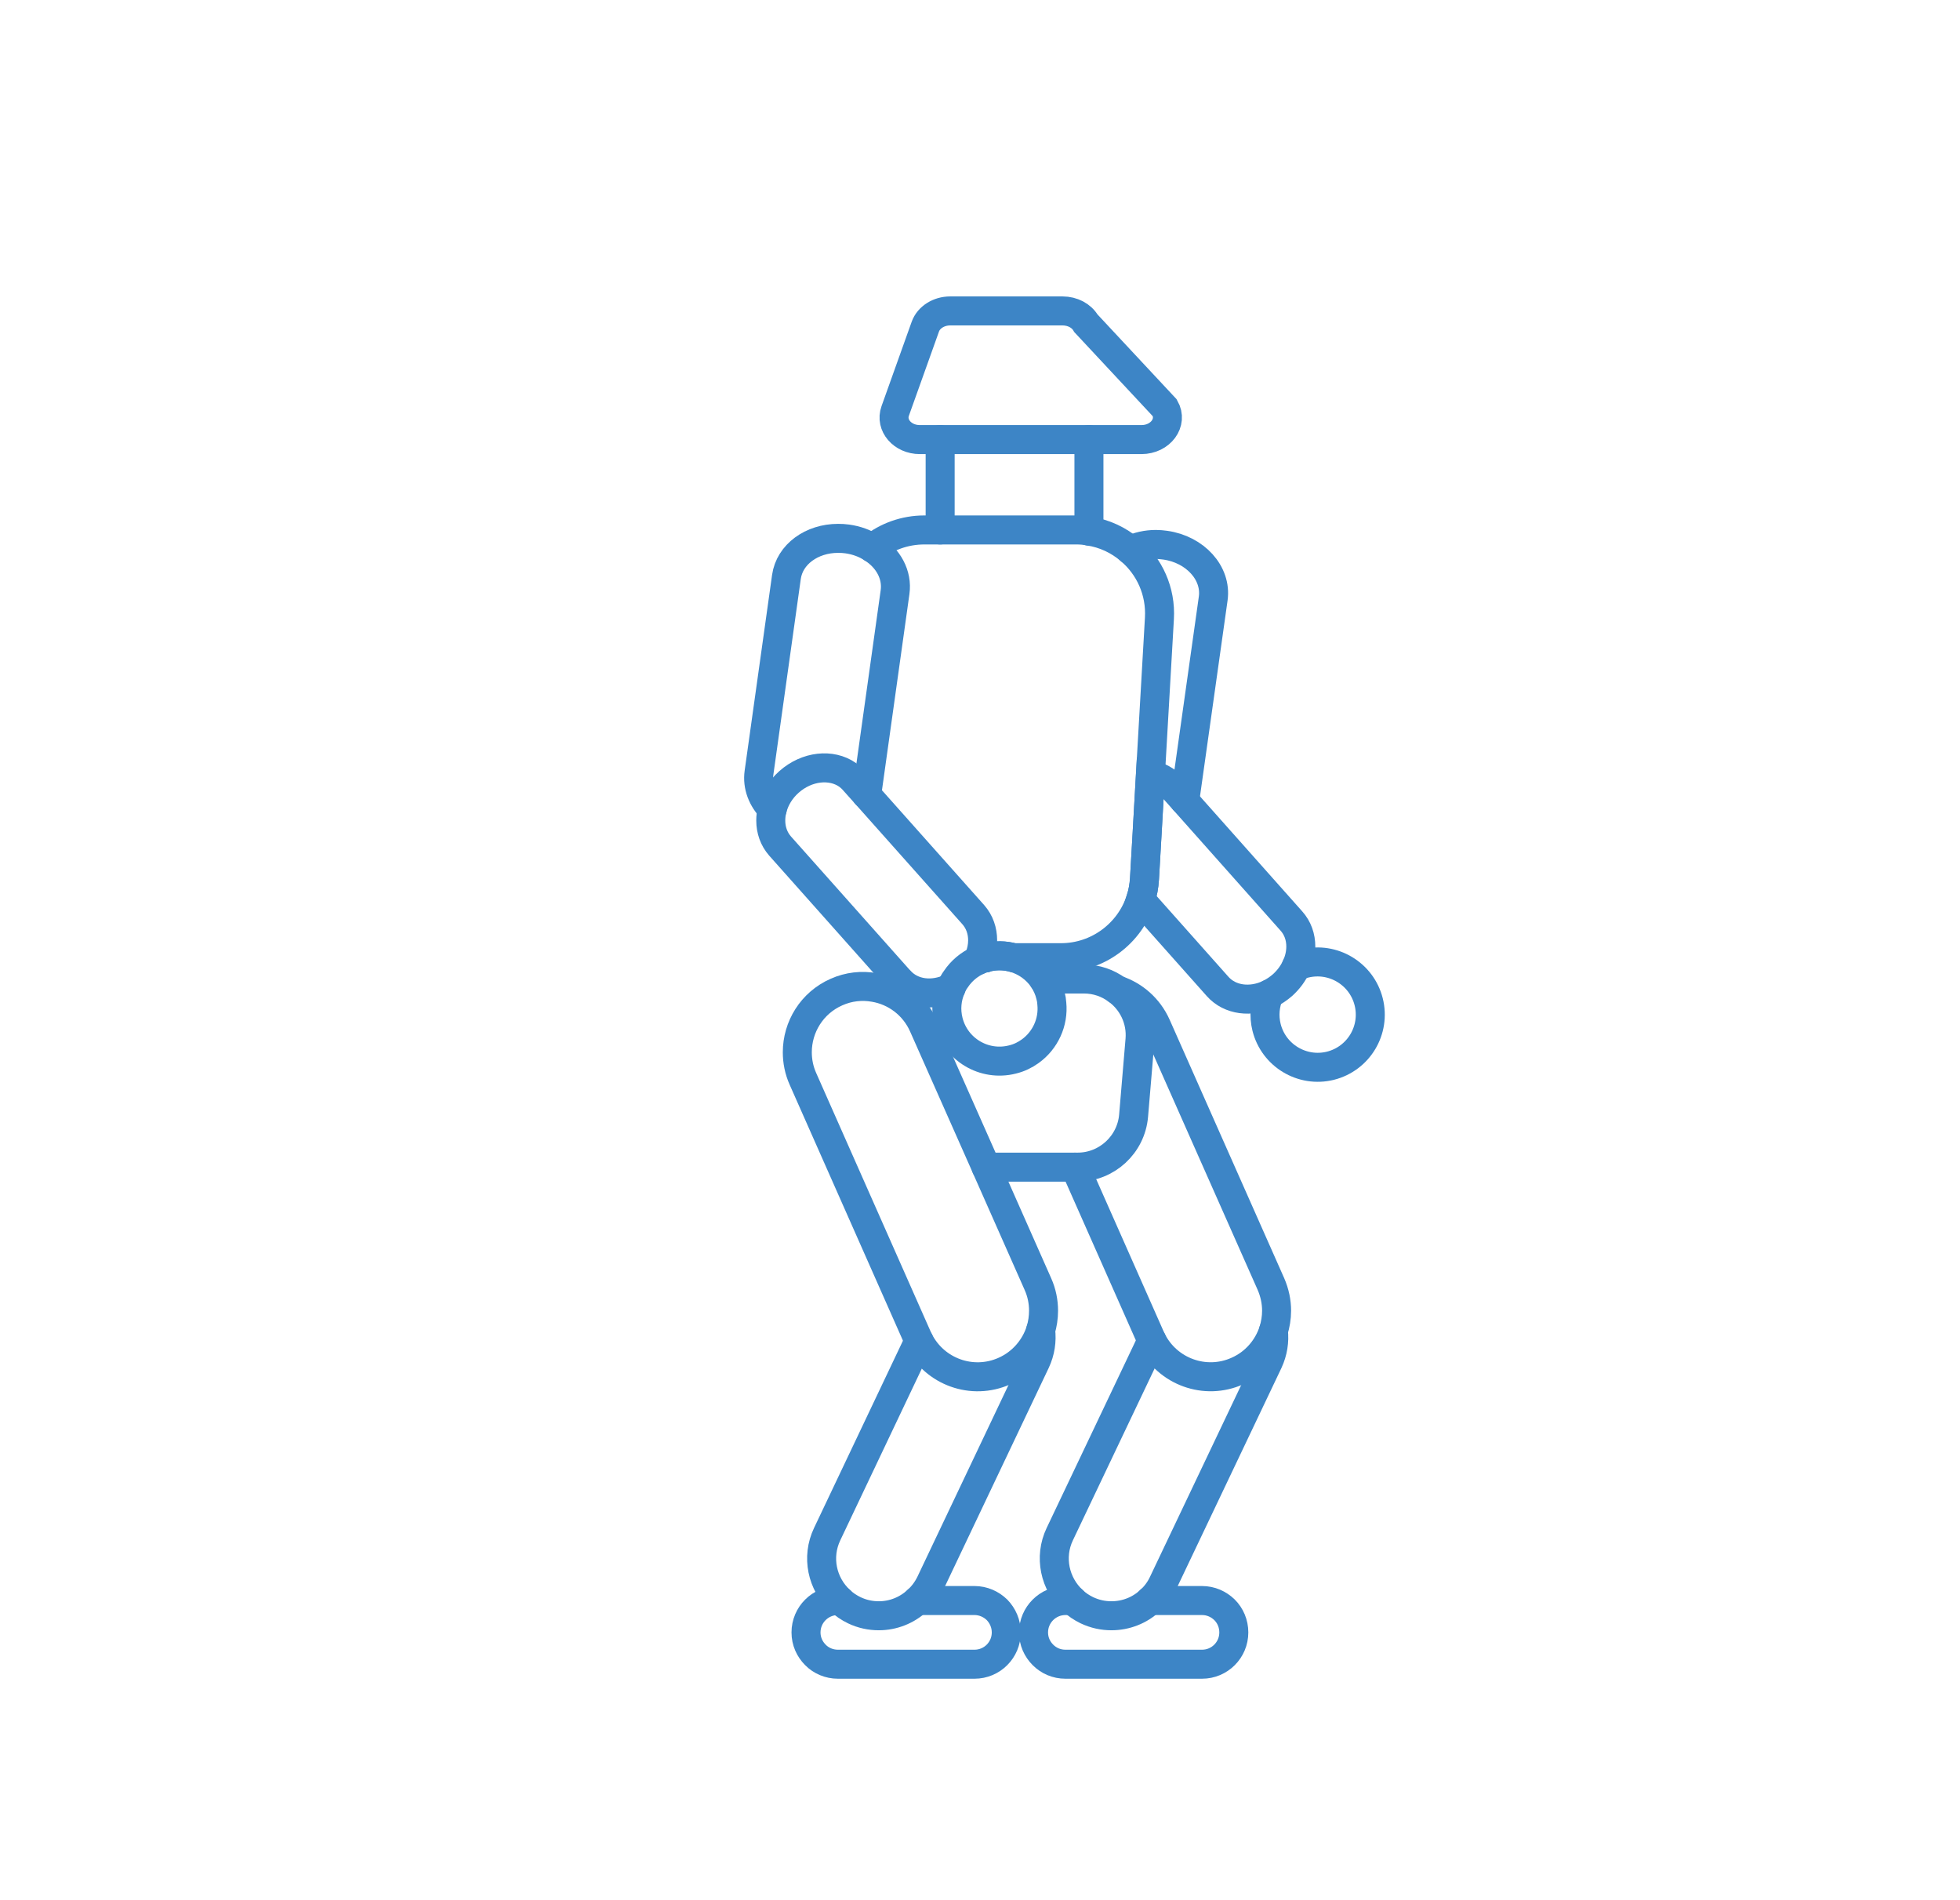
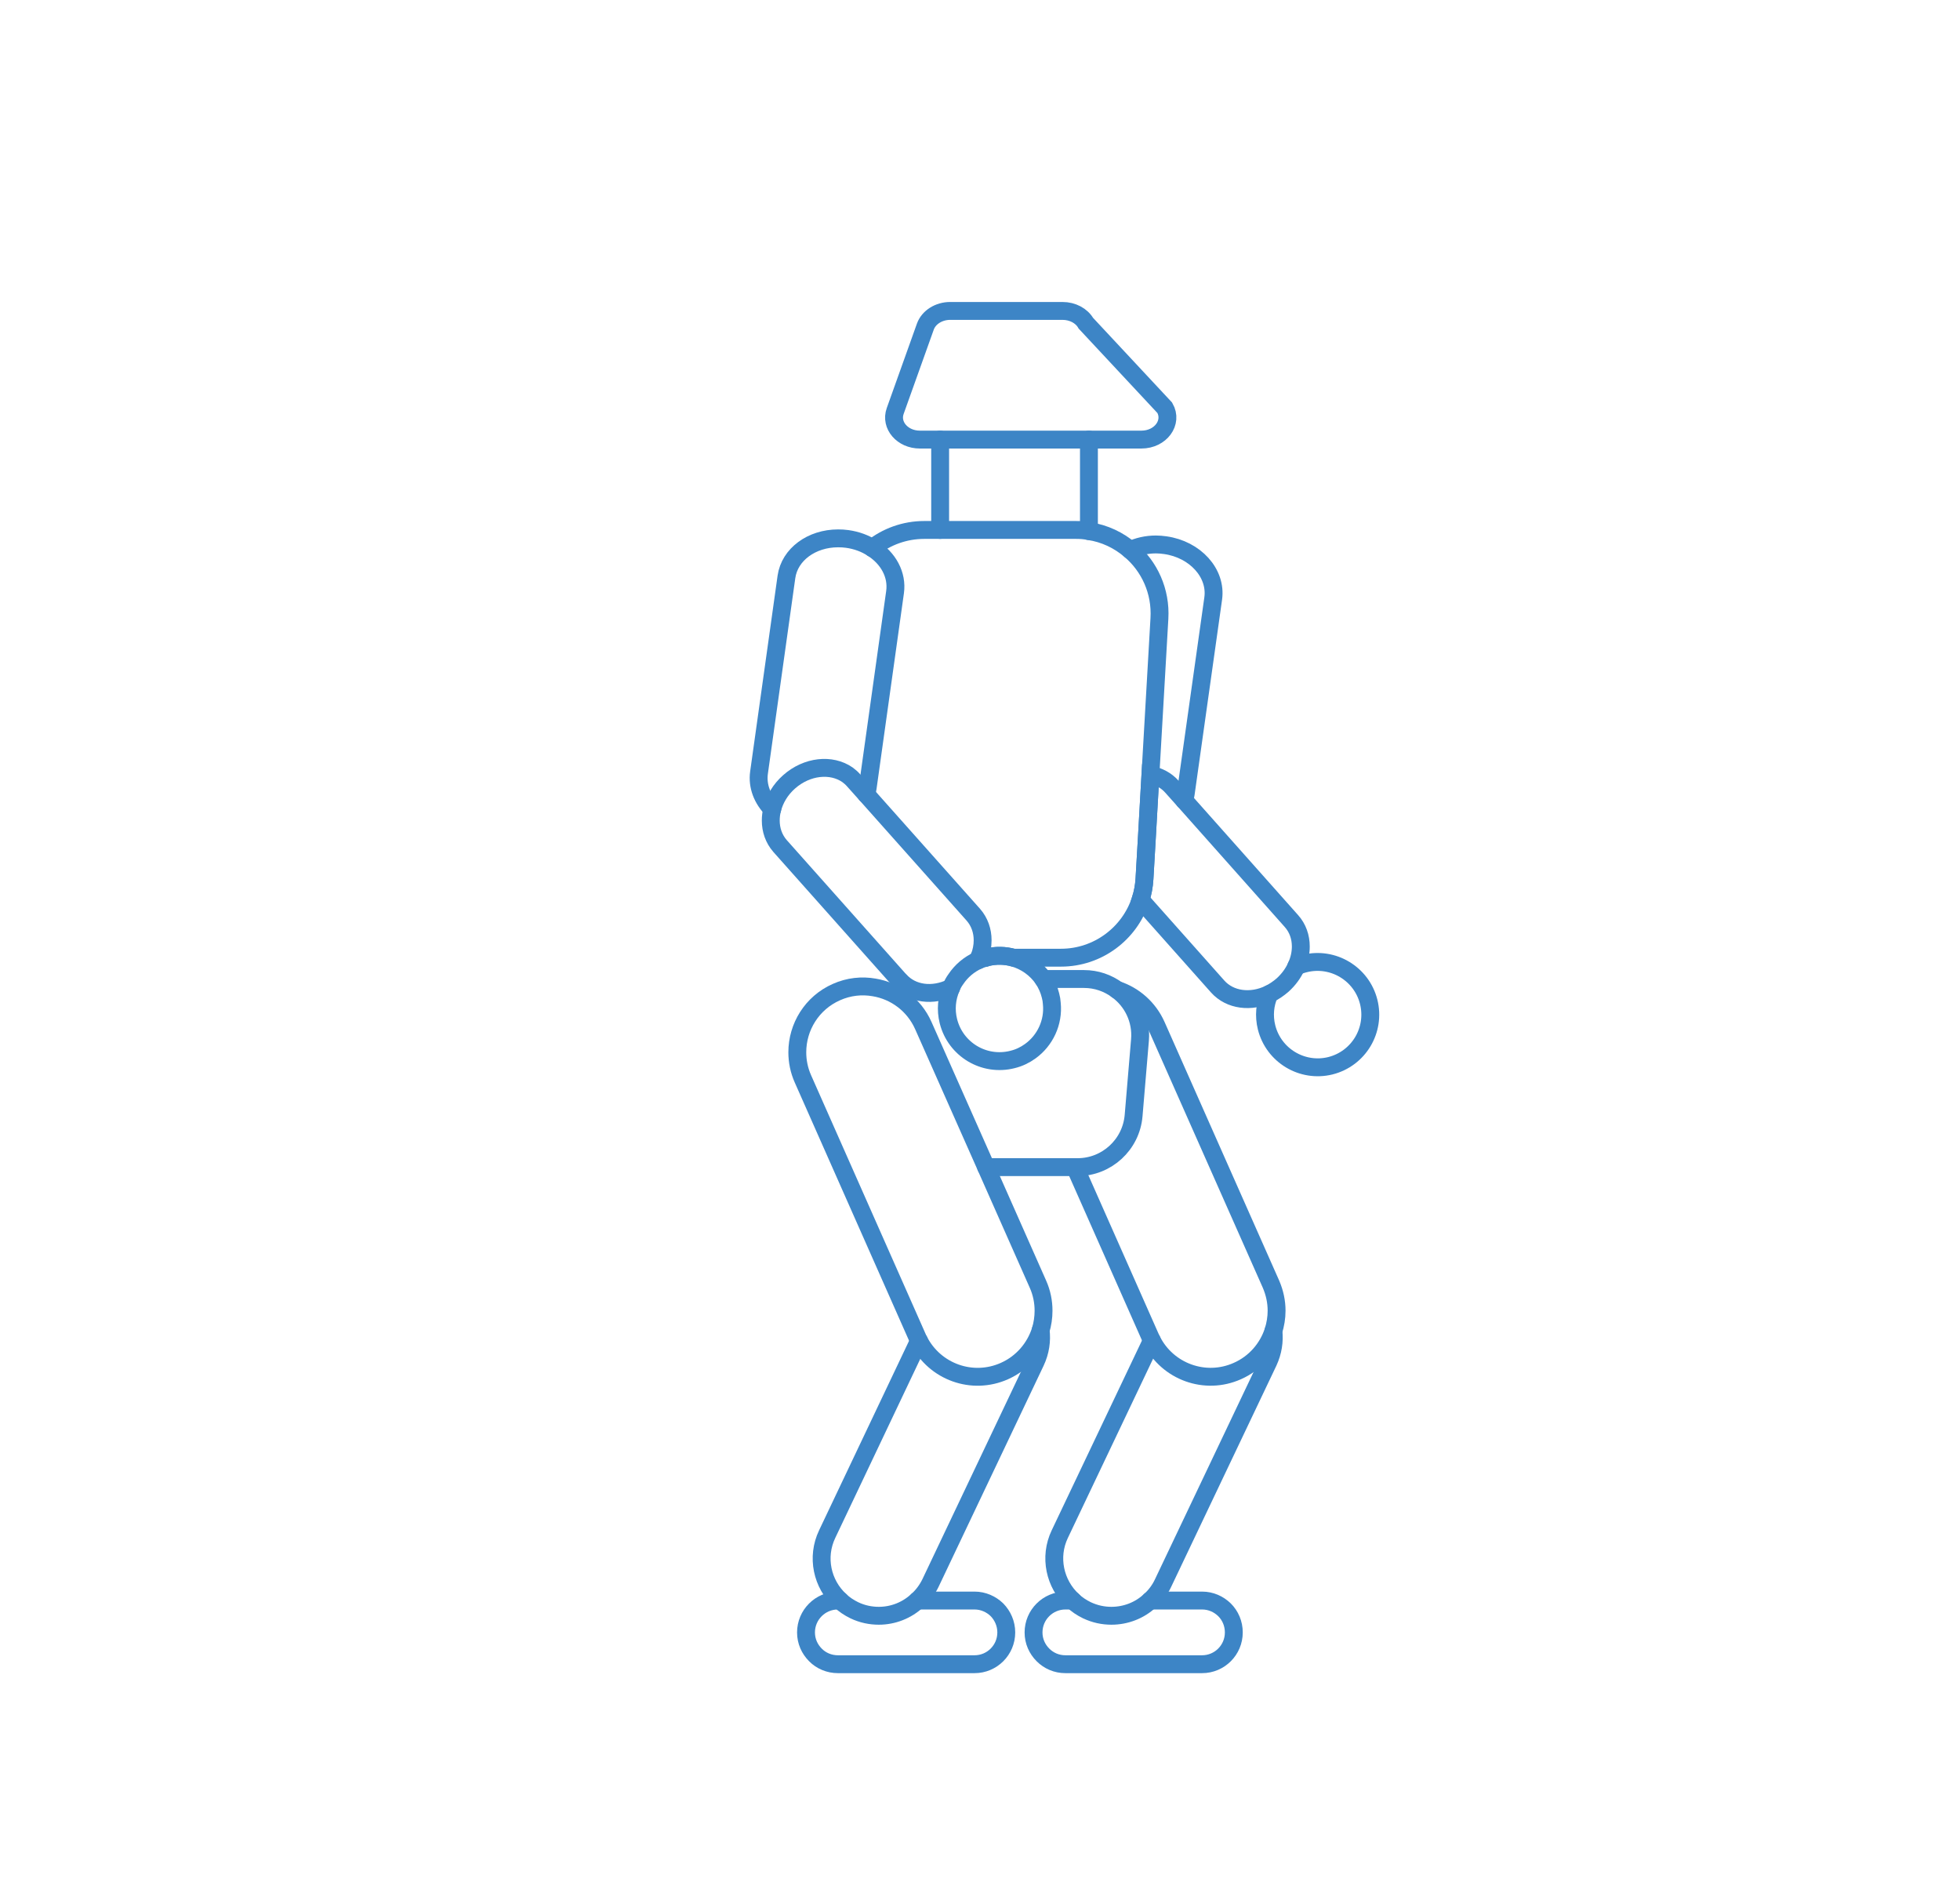
<svg xmlns="http://www.w3.org/2000/svg" width="32.872mm" height="31.852mm" viewBox="0 0 32.872 31.852" version="1.1" id="svg69115">
  <defs id="defs69109" />
  <g id="layer1" transform="translate(-58.31916,-133.7973)">
-     <g id="g68500" transform="matrix(0.243217,0,0,0.243217,61.06228,95.88787)" style="stroke:#3d85c6;stroke-opacity:1">
-       <path style="fill:none;fill-opacity:1;stroke:#3d85c6;stroke-width:2;stroke-linecap:round;stroke-miterlimit:8.865;stroke-dasharray:none;stroke-dashoffset:0;stroke-opacity:1" d="m 63.811,186.173 v 6.31" id="path16576" />
-       <line style="fill:none;fill-opacity:1;stroke:#3d85c6;stroke-width:2;stroke-linecap:round;stroke-miterlimit:8.865;stroke-dasharray:none;stroke-dashoffset:0;stroke-opacity:1" x1="53.551" y1="192.403" x2="53.551" y2="186.173" id="line16578" />
-       <g transform="translate(-55.799,-278.872)" style="fill:none;fill-opacity:1;stroke:#3d85c6;stroke-width:2;stroke-miterlimit:8.865;stroke-dasharray:none;stroke-dashoffset:0;stroke-opacity:1" id="g16586">
-         <path style="fill:none;fill-opacity:1;stroke:#3d85c6;stroke-width:2;stroke-linecap:round;stroke-miterlimit:8.865;stroke-dasharray:none;stroke-dashoffset:0;stroke-opacity:1" d="m 122.46,472.665 c 0.53,-0.25 1.13,-0.39 1.77,-0.39 0.21,0 0.42,0.02 0.64,0.05 2.07,0.29 3.55,1.93 3.31,3.67 l -1.9,13.49 c -0.02,0.15 -0.06,0.3 -0.1,0.44" id="path16580" />
-         <path style="fill:none;fill-opacity:1;stroke:#3d85c6;stroke-width:2;stroke-linecap:round;stroke-miterlimit:8.865;stroke-dasharray:none;stroke-dashoffset:0;stroke-opacity:1" d="m 134.22,499.995 c 0,0.45 -0.1,0.92 -0.31,1.37 -0.21,0.47 -0.53,0.91 -0.95,1.29 -0.29,0.25 -0.59,0.45 -0.91,0.61 -1.26,0.61 -2.71,0.44 -3.56,-0.51 l -5.32,-5.98 c 0.15,-0.46 0.24,-0.94 0.27,-1.45 l 0.19,-3.27 v -0.01 l 0.22,-3.89 c 0.57,0.11 1.09,0.38 1.48,0.82 l 0.85,0.95 7.39,8.31 c 0.44,0.49 0.65,1.11 0.65,1.76 z" id="path16582" />
-         <path style="fill:none;fill-opacity:1;stroke:#3d85c6;stroke-width:2;stroke-linecap:round;stroke-miterlimit:8.865;stroke-dasharray:none;stroke-dashoffset:0;stroke-opacity:1" d="m 133.91,501.365 c 0.19,-0.08 0.38,-0.15 0.59,-0.2 1.94,-0.48 3.91,0.7 4.4,2.64 0.49,1.95 -0.69,3.92 -2.64,4.41 -1.94,0.48 -3.91,-0.7 -4.4,-2.64 -0.2,-0.8 -0.12,-1.61 0.19,-2.31" id="path16584" />
+     <g id="g68500" transform="matrix(0.243217,0,0,0.243217,61.06228,95.88787)" style="stroke:#3d85c6;stroke-opacity:1;stroke-width:1.233;stroke-miterlimit:4;stroke-dasharray:none">
+       <path style="fill:none;fill-opacity:1;stroke:#3d85c6;stroke-width:1.233;stroke-linecap:round;stroke-miterlimit:4;stroke-dasharray:none;stroke-dashoffset:0;stroke-opacity:1" d="m 63.811,186.173 v 6.31" id="path16576" />
+       <line style="fill:none;fill-opacity:1;stroke:#3d85c6;stroke-width:1.233;stroke-linecap:round;stroke-miterlimit:4;stroke-dasharray:none;stroke-dashoffset:0;stroke-opacity:1" x1="53.551" y1="192.403" x2="53.551" y2="186.173" id="line16578" />
+       <g transform="translate(-55.799,-278.872)" style="fill:none;fill-opacity:1;stroke:#3d85c6;stroke-width:1.233;stroke-miterlimit:4;stroke-dasharray:none;stroke-dashoffset:0;stroke-opacity:1" id="g16586">
+         <path style="fill:none;fill-opacity:1;stroke:#3d85c6;stroke-width:1.233;stroke-linecap:round;stroke-miterlimit:4;stroke-dasharray:none;stroke-dashoffset:0;stroke-opacity:1" d="m 122.46,472.665 c 0.53,-0.25 1.13,-0.39 1.77,-0.39 0.21,0 0.42,0.02 0.64,0.05 2.07,0.29 3.55,1.93 3.31,3.67 l -1.9,13.49 c -0.02,0.15 -0.06,0.3 -0.1,0.44" id="path16580" />
+         <path style="fill:none;fill-opacity:1;stroke:#3d85c6;stroke-width:1.233;stroke-linecap:round;stroke-miterlimit:4;stroke-dasharray:none;stroke-dashoffset:0;stroke-opacity:1" d="m 134.22,499.995 c 0,0.45 -0.1,0.92 -0.31,1.37 -0.21,0.47 -0.53,0.91 -0.95,1.29 -0.29,0.25 -0.59,0.45 -0.91,0.61 -1.26,0.61 -2.71,0.44 -3.56,-0.51 l -5.32,-5.98 c 0.15,-0.46 0.24,-0.94 0.27,-1.45 l 0.19,-3.27 v -0.01 l 0.22,-3.89 c 0.57,0.11 1.09,0.38 1.48,0.82 l 0.85,0.95 7.39,8.31 c 0.44,0.49 0.65,1.11 0.65,1.76 z" id="path16582" />
+         <path style="fill:none;fill-opacity:1;stroke:#3d85c6;stroke-width:1.233;stroke-linecap:round;stroke-miterlimit:4;stroke-dasharray:none;stroke-dashoffset:0;stroke-opacity:1" d="m 133.91,501.365 c 0.19,-0.08 0.38,-0.15 0.59,-0.2 1.94,-0.48 3.91,0.7 4.4,2.64 0.49,1.95 -0.69,3.92 -2.64,4.41 -1.94,0.48 -3.91,-0.7 -4.4,-2.64 -0.2,-0.8 -0.12,-1.61 0.19,-2.31" id="path16584" />
      </g>
-       <path style="fill:none;fill-opacity:1;stroke:#3d85c6;stroke-width:2;stroke-linecap:round;stroke-miterlimit:8.865;stroke-dasharray:none;stroke-dashoffset:0;stroke-opacity:1" d="m 68.031,266.213 h 3.58 c 0.61,0 1.15,0.25 1.55,0.64 0.4,0.4 0.64,0.95 0.64,1.56 0,1.21 -0.98,2.19 -2.19,2.19 h -9.42 c -0.61,0 -1.15,-0.24 -1.55,-0.64 -0.4,-0.4 -0.65,-0.94 -0.65,-1.55 0,-1.22 0.99,-2.2 2.2,-2.2 h 0.5" id="path16588" />
-       <path style="fill:none;fill-opacity:1;stroke:#3d85c6;stroke-width:2;stroke-linecap:round;stroke-miterlimit:8.865;stroke-dasharray:none;stroke-dashoffset:0;stroke-opacity:1" d="m 76.531,247.633 c 0.08,0.7 -0.03,1.43 -0.35,2.12 l -7.26,15.26 c -0.22,0.47 -0.53,0.88 -0.89,1.2 -0.72,0.68 -1.68,1.05 -2.67,1.05 -0.57,0 -1.14,-0.12 -1.69,-0.38 -0.37,-0.18 -0.7,-0.4 -0.98,-0.67 -1.23,-1.14 -1.65,-2.99 -0.89,-4.58 l 6.35,-13.35" id="path16590" />
-       <g transform="translate(-55.799,-278.872)" style="fill:none;fill-opacity:1;stroke:#3d85c6;stroke-width:2;stroke-miterlimit:8.865;stroke-dasharray:none;stroke-dashoffset:0;stroke-opacity:1" id="g16594">
-         <path style="fill:none;fill-opacity:1;stroke:#3d85c6;stroke-width:2;stroke-linecap:round;stroke-miterlimit:8.865;stroke-dasharray:none;stroke-dashoffset:0;stroke-opacity:1" d="m 121.55,502.985 c 1.17,0.39 2.17,1.25 2.71,2.46 l 7.9,17.82 c 0.26,0.6 0.39,1.22 0.39,1.84 0,0.48 -0.08,0.95 -0.22,1.4 -0.39,1.19 -1.26,2.22 -2.49,2.76 -2.22,0.99 -4.81,0.04 -5.89,-2.11 -0.03,-0.07 -0.07,-0.14 -0.1,-0.21 l -5.2,-11.74" id="path16592" />
+       <path style="fill:none;fill-opacity:1;stroke:#3d85c6;stroke-width:1.233;stroke-linecap:round;stroke-miterlimit:4;stroke-dasharray:none;stroke-dashoffset:0;stroke-opacity:1" d="m 68.031,266.213 h 3.58 c 0.61,0 1.15,0.25 1.55,0.64 0.4,0.4 0.64,0.95 0.64,1.56 0,1.21 -0.98,2.19 -2.19,2.19 h -9.42 c -0.61,0 -1.15,-0.24 -1.55,-0.64 -0.4,-0.4 -0.65,-0.94 -0.65,-1.55 0,-1.22 0.99,-2.2 2.2,-2.2 h 0.5" id="path16588" />
+       <path style="fill:none;fill-opacity:1;stroke:#3d85c6;stroke-width:1.233;stroke-linecap:round;stroke-miterlimit:4;stroke-dasharray:none;stroke-dashoffset:0;stroke-opacity:1" d="m 76.531,247.633 c 0.08,0.7 -0.03,1.43 -0.35,2.12 l -7.26,15.26 c -0.22,0.47 -0.53,0.88 -0.89,1.2 -0.72,0.68 -1.68,1.05 -2.67,1.05 -0.57,0 -1.14,-0.12 -1.69,-0.38 -0.37,-0.18 -0.7,-0.4 -0.98,-0.67 -1.23,-1.14 -1.65,-2.99 -0.89,-4.58 l 6.35,-13.35" id="path16590" />
+       <g transform="translate(-55.799,-278.872)" style="fill:none;fill-opacity:1;stroke:#3d85c6;stroke-width:1.233;stroke-miterlimit:4;stroke-dasharray:none;stroke-dashoffset:0;stroke-opacity:1" id="g16594">
+         <path style="fill:none;fill-opacity:1;stroke:#3d85c6;stroke-width:1.233;stroke-linecap:round;stroke-miterlimit:4;stroke-dasharray:none;stroke-dashoffset:0;stroke-opacity:1" d="m 121.55,502.985 c 1.17,0.39 2.17,1.25 2.71,2.46 l 7.9,17.82 c 0.26,0.6 0.39,1.22 0.39,1.84 0,0.48 -0.08,0.95 -0.22,1.4 -0.39,1.19 -1.26,2.22 -2.49,2.76 -2.22,0.99 -4.81,0.04 -5.89,-2.11 -0.03,-0.07 -0.07,-0.14 -0.1,-0.21 l -5.2,-11.74" id="path16592" />
      </g>
-       <path style="fill:none;fill-opacity:1;stroke:#3d85c6;stroke-width:2;stroke-linecap:round;stroke-miterlimit:8.865;stroke-dasharray:none;stroke-dashoffset:0;stroke-opacity:1" d="m 51.981,266.213 h 3.94 c 0.6,0 1.15,0.25 1.55,0.64 0.39,0.4 0.64,0.95 0.64,1.56 0,1.21 -0.98,2.19 -2.19,2.19 h -9.42 c -0.6,0 -1.16,-0.24 -1.55,-0.64 -0.4,-0.4 -0.65,-0.94 -0.65,-1.55 0,-1.22 0.99,-2.2 2.2,-2.2 h 0.15" id="path16596" />
-       <path style="fill:none;fill-opacity:1;stroke:#3d85c6;stroke-width:2;stroke-linecap:round;stroke-miterlimit:8.865;stroke-dasharray:none;stroke-dashoffset:0;stroke-opacity:1" d="m 60.661,223.363 h 2.81 c 0.86,0 1.64,0.28 2.28,0.75 1.05,0.76 1.7,2.04 1.58,3.45 l -0.44,5.22 c -0.17,2 -1.85,3.55 -3.86,3.55 h -6.31" id="path16598" />
-       <path style="fill:none;fill-opacity:1;stroke:#3d85c6;stroke-width:2;stroke-linecap:round;stroke-miterlimit:8.865;stroke-dasharray:none;stroke-dashoffset:0;stroke-opacity:1" d="m 48.871,193.653 c 0.98,-0.78 2.23,-1.25 3.59,-1.25 h 10.45 c 0.31,0 0.61,0.02 0.9,0.08 1.08,0.16 2.06,0.63 2.85,1.31 1.32,1.12 2.12,2.83 2.01,4.71 l -0.62,10.78 -0.22,3.89 v 0.01 l -0.19,3.27 c -0.03,0.51 -0.12,0.99 -0.27,1.45 -0.75,2.32 -2.94,3.99 -5.49,3.99 h -3.28 c -0.58,-0.16 -1.21,-0.18 -1.84,-0.02 -0.02,0.01 -0.05,0.01 -0.07,0.02 h -0.45" id="path16600" />
-       <path style="fill:none;fill-opacity:1;stroke:#3d85c6;stroke-width:2;stroke-linecap:round;stroke-miterlimit:8.865;stroke-dasharray:none;stroke-dashoffset:0;stroke-opacity:1" d="m 60.481,247.583 c 0.09,0.72 -0.02,1.47 -0.35,2.17 l -7.25,15.26 c -0.23,0.47 -0.54,0.88 -0.9,1.2 -0.73,0.68 -1.68,1.05 -2.66,1.05 -0.57,0 -1.15,-0.12 -1.69,-0.38 -0.37,-0.18 -0.7,-0.4 -0.98,-0.67 -1.24,-1.14 -1.65,-2.99 -0.89,-4.58 l 6.33,-13.33" id="path16602" />
-       <path style="fill:none;fill-opacity:1;stroke:#3d85c6;stroke-width:2;stroke-linecap:round;stroke-miterlimit:8.865;stroke-dasharray:none;stroke-dashoffset:0;stroke-opacity:1" d="m 60.681,246.233 c 0,0.46 -0.07,0.92 -0.2,1.35 -0.38,1.21 -1.26,2.26 -2.5,2.81 -2.22,0.99 -4.8,0.05 -5.89,-2.09 -0.04,-0.07 -0.08,-0.15 -0.11,-0.23 l -7.89,-17.82 c -0.27,-0.6 -0.39,-1.23 -0.39,-1.84 0,-1.74 1,-3.4 2.7,-4.15 0.85,-0.38 1.75,-0.47 2.6,-0.32 1.45,0.24 2.75,1.19 3.39,2.63 l 4.33,9.76 3.57,8.06 c 0.27,0.6 0.39,1.23 0.39,1.84 z" id="path16604" />
-       <g transform="translate(-55.799,-278.872)" style="fill:none;fill-opacity:1;stroke:#3d85c6;stroke-width:2;stroke-miterlimit:8.865;stroke-dasharray:none;stroke-dashoffset:0;stroke-opacity:1" id="g16612">
-         <path style="fill:none;fill-opacity:1;stroke:#3d85c6;stroke-width:2;stroke-linecap:round;stroke-miterlimit:8.865;stroke-dasharray:none;stroke-dashoffset:0;stroke-opacity:1" d="m 97.77,490.525 c -0.68,-0.69 -1.04,-1.59 -0.91,-2.52 l 1.89,-13.49 c 0.22,-1.56 1.75,-2.66 3.56,-2.66 0.21,0 0.42,0.01 0.63,0.04 0.65,0.09 1.24,0.31 1.73,0.63 1.1,0.69 1.74,1.84 1.57,3.04 l -1.89,13.5 c -0.02,0.15 -0.06,0.3 -0.1,0.44" id="path16606" />
-         <path style="fill:none;fill-opacity:1;stroke:#3d85c6;stroke-width:2;stroke-linecap:round;stroke-miterlimit:8.865;stroke-dasharray:none;stroke-dashoffset:0;stroke-opacity:1" d="m 110.11,502.835 c -1.26,0.61 -2.7,0.45 -3.55,-0.51 l -0.07,-0.07 -8.18,-9.19 c -0.43,-0.49 -0.64,-1.11 -0.64,-1.75 0,-0.26 0.03,-0.53 0.1,-0.79 0.17,-0.68 0.56,-1.35 1.16,-1.88 1.24,-1.1 2.92,-1.26 4.03,-0.49 0.15,0.11 0.3,0.24 0.43,0.39 l 0.86,0.96 7.39,8.3 c 0.43,0.49 0.64,1.11 0.64,1.76 0,0.4 -0.08,0.81 -0.24,1.2 -0.01,0.06 -0.04,0.12 -0.07,0.18" id="path16608" />
-         <path style="fill:none;fill-opacity:1;stroke:#3d85c6;stroke-width:2;stroke-linecap:round;stroke-miterlimit:8.865;stroke-dasharray:none;stroke-dashoffset:0;stroke-opacity:1" d="m 115.56,507.215 c -0.36,0.26 -0.77,0.46 -1.23,0.57 -1.95,0.49 -3.92,-0.69 -4.41,-2.64 -0.2,-0.8 -0.12,-1.6 0.19,-2.31 0.08,-0.21 0.19,-0.41 0.33,-0.6 0.37,-0.55 0.89,-1 1.53,-1.29 0.16,-0.07 0.34,-0.13 0.52,-0.18 0.02,-0.01 0.05,-0.01 0.07,-0.02 0.63,-0.16 1.26,-0.14 1.84,0.02 0.83,0.23 1.57,0.75 2.06,1.47 0.22,0.34 0.4,0.72 0.5,1.14 0.05,0.18 0.08,0.37 0.09,0.55 0.13,1.3 -0.46,2.55 -1.49,3.29 z" id="path16610" />
+       <path style="fill:none;fill-opacity:1;stroke:#3d85c6;stroke-width:1.233;stroke-linecap:round;stroke-miterlimit:4;stroke-dasharray:none;stroke-dashoffset:0;stroke-opacity:1" d="m 51.981,266.213 h 3.94 c 0.6,0 1.15,0.25 1.55,0.64 0.39,0.4 0.64,0.95 0.64,1.56 0,1.21 -0.98,2.19 -2.19,2.19 h -9.42 c -0.6,0 -1.16,-0.24 -1.55,-0.64 -0.4,-0.4 -0.65,-0.94 -0.65,-1.55 0,-1.22 0.99,-2.2 2.2,-2.2 h 0.15" id="path16596" />
+       <path style="fill:none;fill-opacity:1;stroke:#3d85c6;stroke-width:1.233;stroke-linecap:round;stroke-miterlimit:4;stroke-dasharray:none;stroke-dashoffset:0;stroke-opacity:1" d="m 60.661,223.363 h 2.81 c 0.86,0 1.64,0.28 2.28,0.75 1.05,0.76 1.7,2.04 1.58,3.45 l -0.44,5.22 c -0.17,2 -1.85,3.55 -3.86,3.55 h -6.31" id="path16598" />
+       <path style="fill:none;fill-opacity:1;stroke:#3d85c6;stroke-width:1.233;stroke-linecap:round;stroke-miterlimit:4;stroke-dasharray:none;stroke-dashoffset:0;stroke-opacity:1" d="m 48.871,193.653 c 0.98,-0.78 2.23,-1.25 3.59,-1.25 h 10.45 c 0.31,0 0.61,0.02 0.9,0.08 1.08,0.16 2.06,0.63 2.85,1.31 1.32,1.12 2.12,2.83 2.01,4.71 l -0.62,10.78 -0.22,3.89 v 0.01 l -0.19,3.27 c -0.03,0.51 -0.12,0.99 -0.27,1.45 -0.75,2.32 -2.94,3.99 -5.49,3.99 h -3.28 c -0.58,-0.16 -1.21,-0.18 -1.84,-0.02 -0.02,0.01 -0.05,0.01 -0.07,0.02 h -0.45" id="path16600" />
+       <path style="fill:none;fill-opacity:1;stroke:#3d85c6;stroke-width:1.233;stroke-linecap:round;stroke-miterlimit:4;stroke-dasharray:none;stroke-dashoffset:0;stroke-opacity:1" d="m 60.481,247.583 c 0.09,0.72 -0.02,1.47 -0.35,2.17 l -7.25,15.26 c -0.23,0.47 -0.54,0.88 -0.9,1.2 -0.73,0.68 -1.68,1.05 -2.66,1.05 -0.57,0 -1.15,-0.12 -1.69,-0.38 -0.37,-0.18 -0.7,-0.4 -0.98,-0.67 -1.24,-1.14 -1.65,-2.99 -0.89,-4.58 l 6.33,-13.33" id="path16602" />
+       <path style="fill:none;fill-opacity:1;stroke:#3d85c6;stroke-width:1.233;stroke-linecap:round;stroke-miterlimit:4;stroke-dasharray:none;stroke-dashoffset:0;stroke-opacity:1" d="m 60.681,246.233 c 0,0.46 -0.07,0.92 -0.2,1.35 -0.38,1.21 -1.26,2.26 -2.5,2.81 -2.22,0.99 -4.8,0.05 -5.89,-2.09 -0.04,-0.07 -0.08,-0.15 -0.11,-0.23 l -7.89,-17.82 c -0.27,-0.6 -0.39,-1.23 -0.39,-1.84 0,-1.74 1,-3.4 2.7,-4.15 0.85,-0.38 1.75,-0.47 2.6,-0.32 1.45,0.24 2.75,1.19 3.39,2.63 l 4.33,9.76 3.57,8.06 c 0.27,0.6 0.39,1.23 0.39,1.84 z" id="path16604" />
+       <g transform="translate(-55.799,-278.872)" style="fill:none;fill-opacity:1;stroke:#3d85c6;stroke-width:1.233;stroke-miterlimit:4;stroke-dasharray:none;stroke-dashoffset:0;stroke-opacity:1" id="g16612">
+         <path style="fill:none;fill-opacity:1;stroke:#3d85c6;stroke-width:1.233;stroke-linecap:round;stroke-miterlimit:4;stroke-dasharray:none;stroke-dashoffset:0;stroke-opacity:1" d="m 97.77,490.525 c -0.68,-0.69 -1.04,-1.59 -0.91,-2.52 l 1.89,-13.49 c 0.22,-1.56 1.75,-2.66 3.56,-2.66 0.21,0 0.42,0.01 0.63,0.04 0.65,0.09 1.24,0.31 1.73,0.63 1.1,0.69 1.74,1.84 1.57,3.04 l -1.89,13.5 c -0.02,0.15 -0.06,0.3 -0.1,0.44" id="path16606" />
+         <path style="fill:none;fill-opacity:1;stroke:#3d85c6;stroke-width:1.233;stroke-linecap:round;stroke-miterlimit:4;stroke-dasharray:none;stroke-dashoffset:0;stroke-opacity:1" d="m 110.11,502.835 c -1.26,0.61 -2.7,0.45 -3.55,-0.51 l -0.07,-0.07 -8.18,-9.19 c -0.43,-0.49 -0.64,-1.11 -0.64,-1.75 0,-0.26 0.03,-0.53 0.1,-0.79 0.17,-0.68 0.56,-1.35 1.16,-1.88 1.24,-1.1 2.92,-1.26 4.03,-0.49 0.15,0.11 0.3,0.24 0.43,0.39 l 0.86,0.96 7.39,8.3 c 0.43,0.49 0.64,1.11 0.64,1.76 0,0.4 -0.08,0.81 -0.24,1.2 -0.01,0.06 -0.04,0.12 -0.07,0.18" id="path16608" />
+         <path style="fill:none;fill-opacity:1;stroke:#3d85c6;stroke-width:1.233;stroke-linecap:round;stroke-miterlimit:4;stroke-dasharray:none;stroke-dashoffset:0;stroke-opacity:1" d="m 115.56,507.215 c -0.36,0.26 -0.77,0.46 -1.23,0.57 -1.95,0.49 -3.92,-0.69 -4.41,-2.64 -0.2,-0.8 -0.12,-1.6 0.19,-2.31 0.08,-0.21 0.19,-0.41 0.33,-0.6 0.37,-0.55 0.89,-1 1.53,-1.29 0.16,-0.07 0.34,-0.13 0.52,-0.18 0.02,-0.01 0.05,-0.01 0.07,-0.02 0.63,-0.16 1.26,-0.14 1.84,0.02 0.83,0.23 1.57,0.75 2.06,1.47 0.22,0.34 0.4,0.72 0.5,1.14 0.05,0.18 0.08,0.37 0.09,0.55 0.13,1.3 -0.46,2.55 -1.49,3.29 z" id="path16610" />
      </g>
-       <path style="fill:none;fill-opacity:1;stroke:#3d85c6;stroke-width:2;stroke-linecap:round;stroke-miterlimit:8.865;stroke-dasharray:none;stroke-dashoffset:0;stroke-opacity:1" d="m 67.431,186.173 h -15.28 c -1.2,0 -2.05,-0.99 -1.7,-1.97 l 2.08,-5.82 c 0.23,-0.64 0.93,-1.08 1.71,-1.08 h 7.75 c 0.69,0 1.31,0.33 1.61,0.85 l 5.44,5.83 c 0.58,1.01 -0.29,2.19 -1.61,2.19 z" id="path16614" />
+       <path style="fill:none;fill-opacity:1;stroke:#3d85c6;stroke-width:1.233;stroke-linecap:round;stroke-miterlimit:4;stroke-dasharray:none;stroke-dashoffset:0;stroke-opacity:1" d="m 67.431,186.173 h -15.28 c -1.2,0 -2.05,-0.99 -1.7,-1.97 l 2.08,-5.82 c 0.23,-0.64 0.93,-1.08 1.71,-1.08 h 7.75 c 0.69,0 1.31,0.33 1.61,0.85 l 5.44,5.83 c 0.58,1.01 -0.29,2.19 -1.61,2.19 z" id="path16614" />
    </g>
  </g>
</svg>
